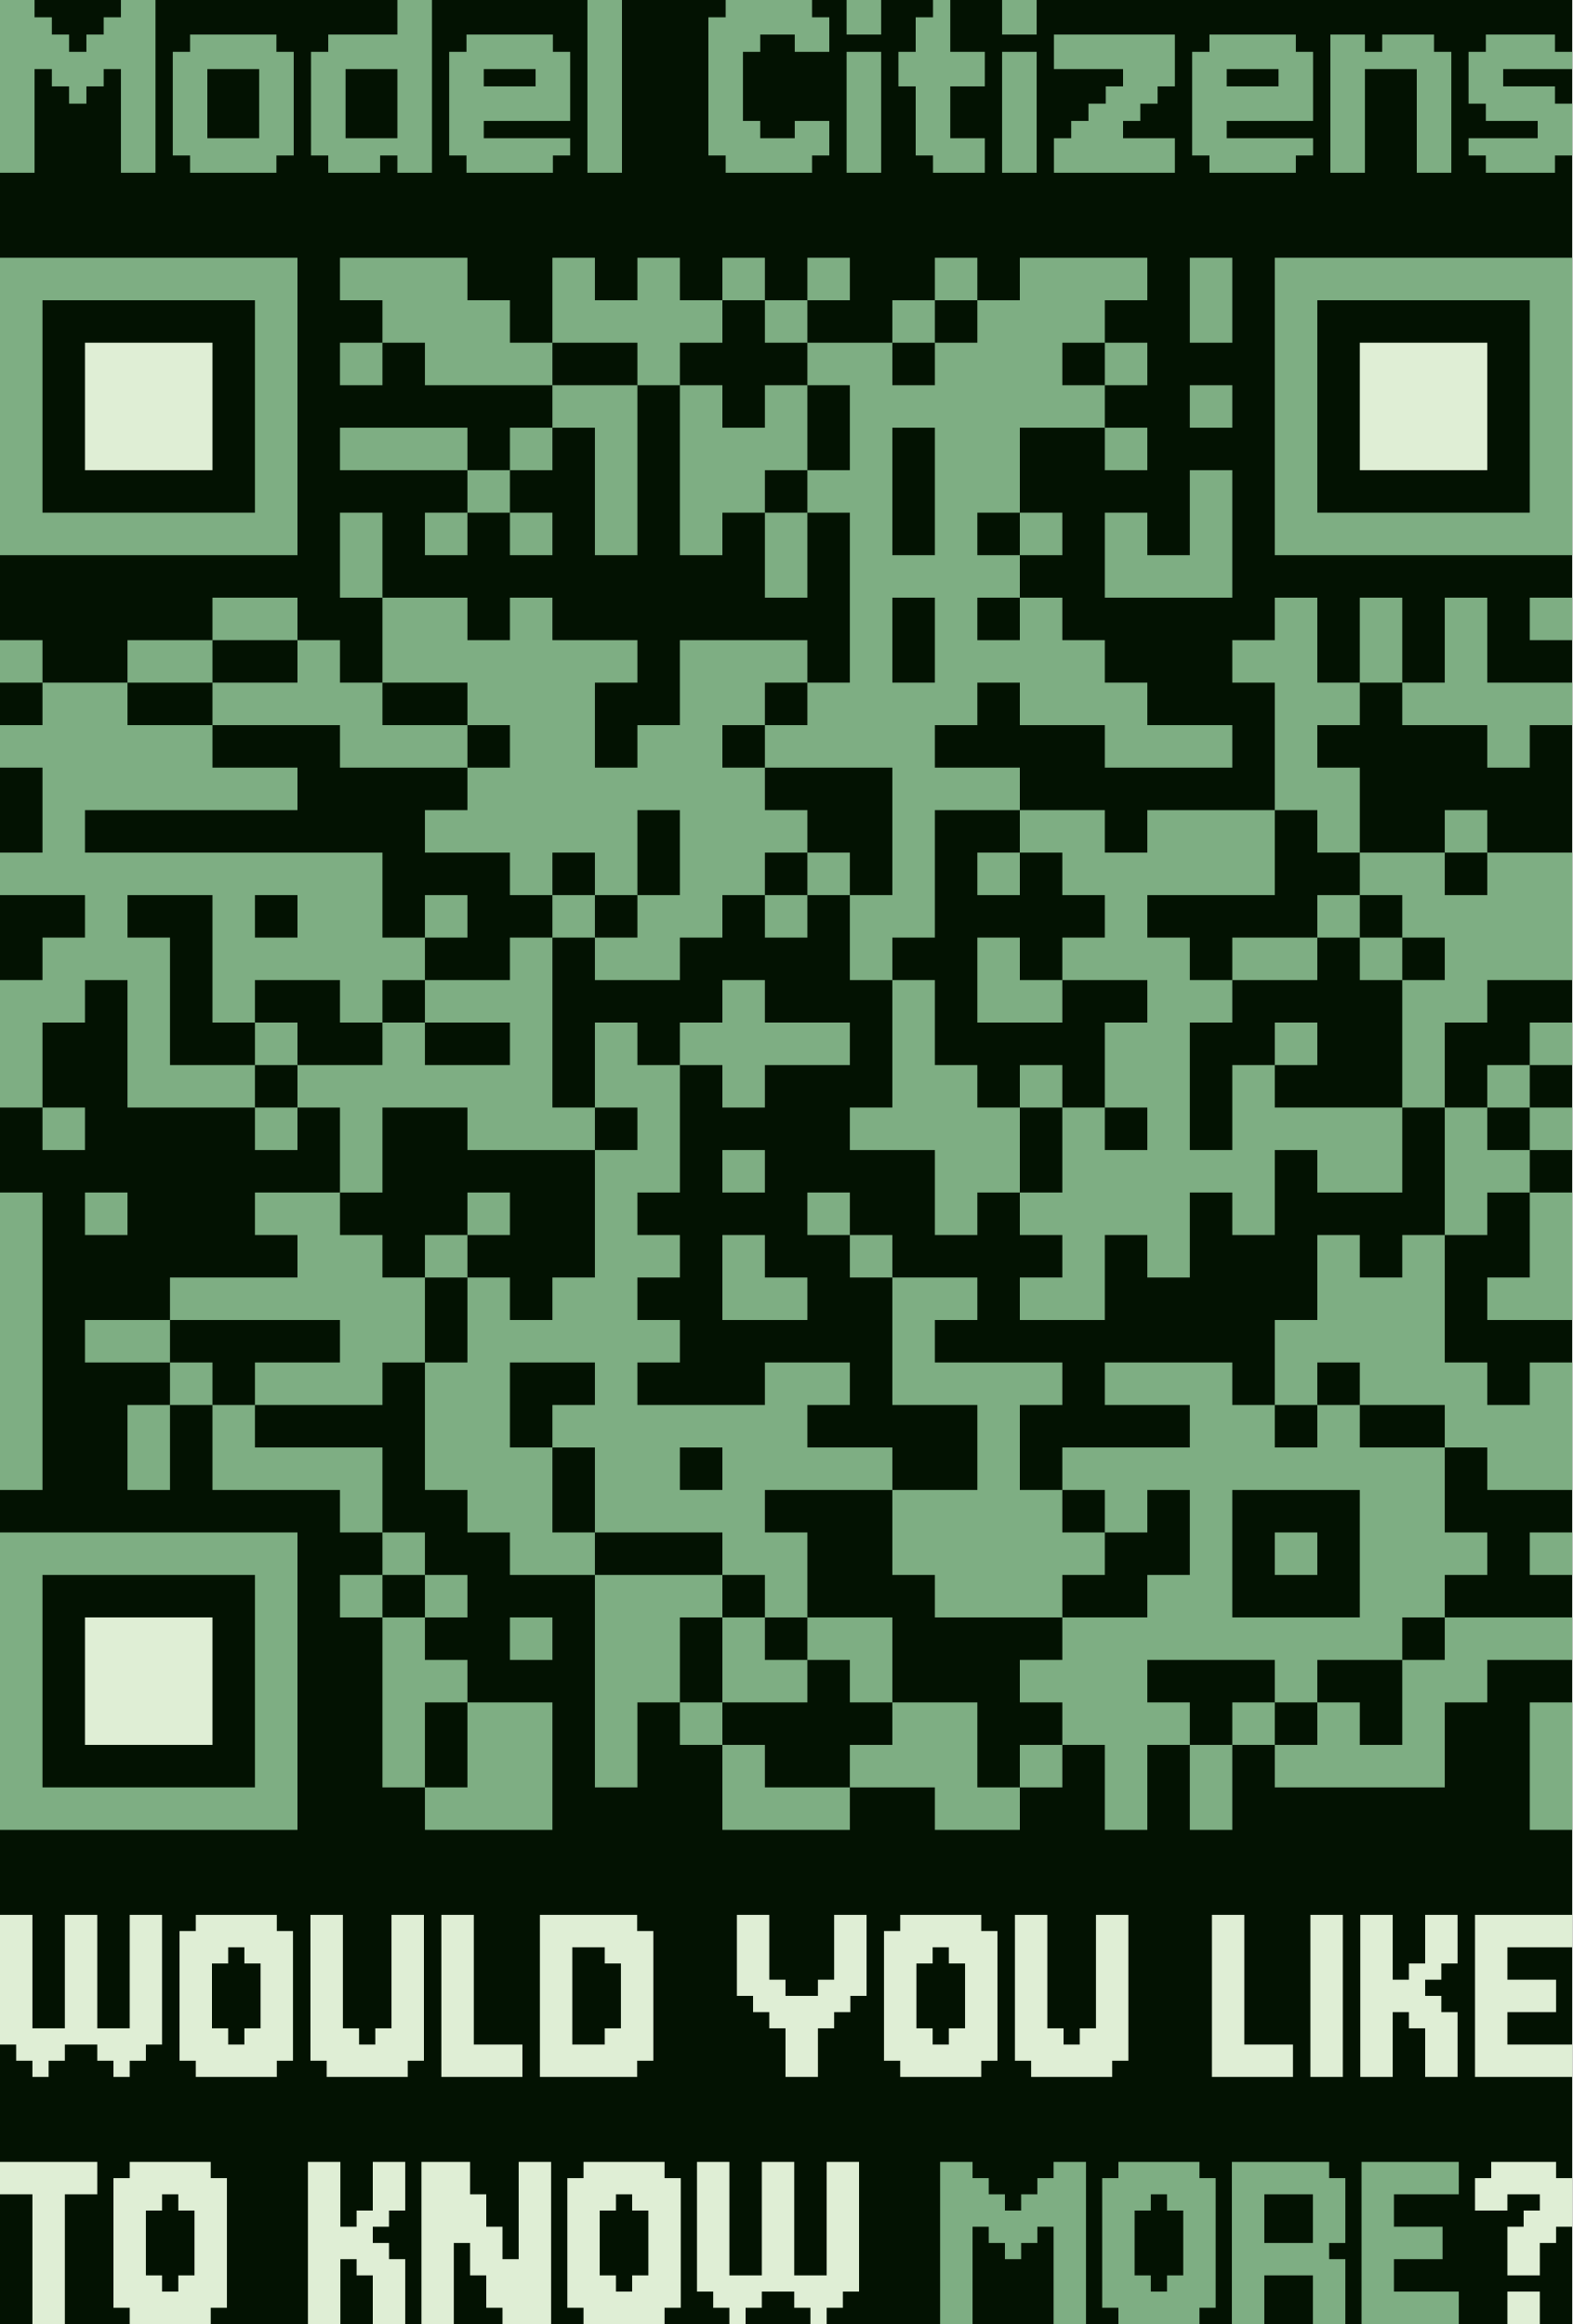
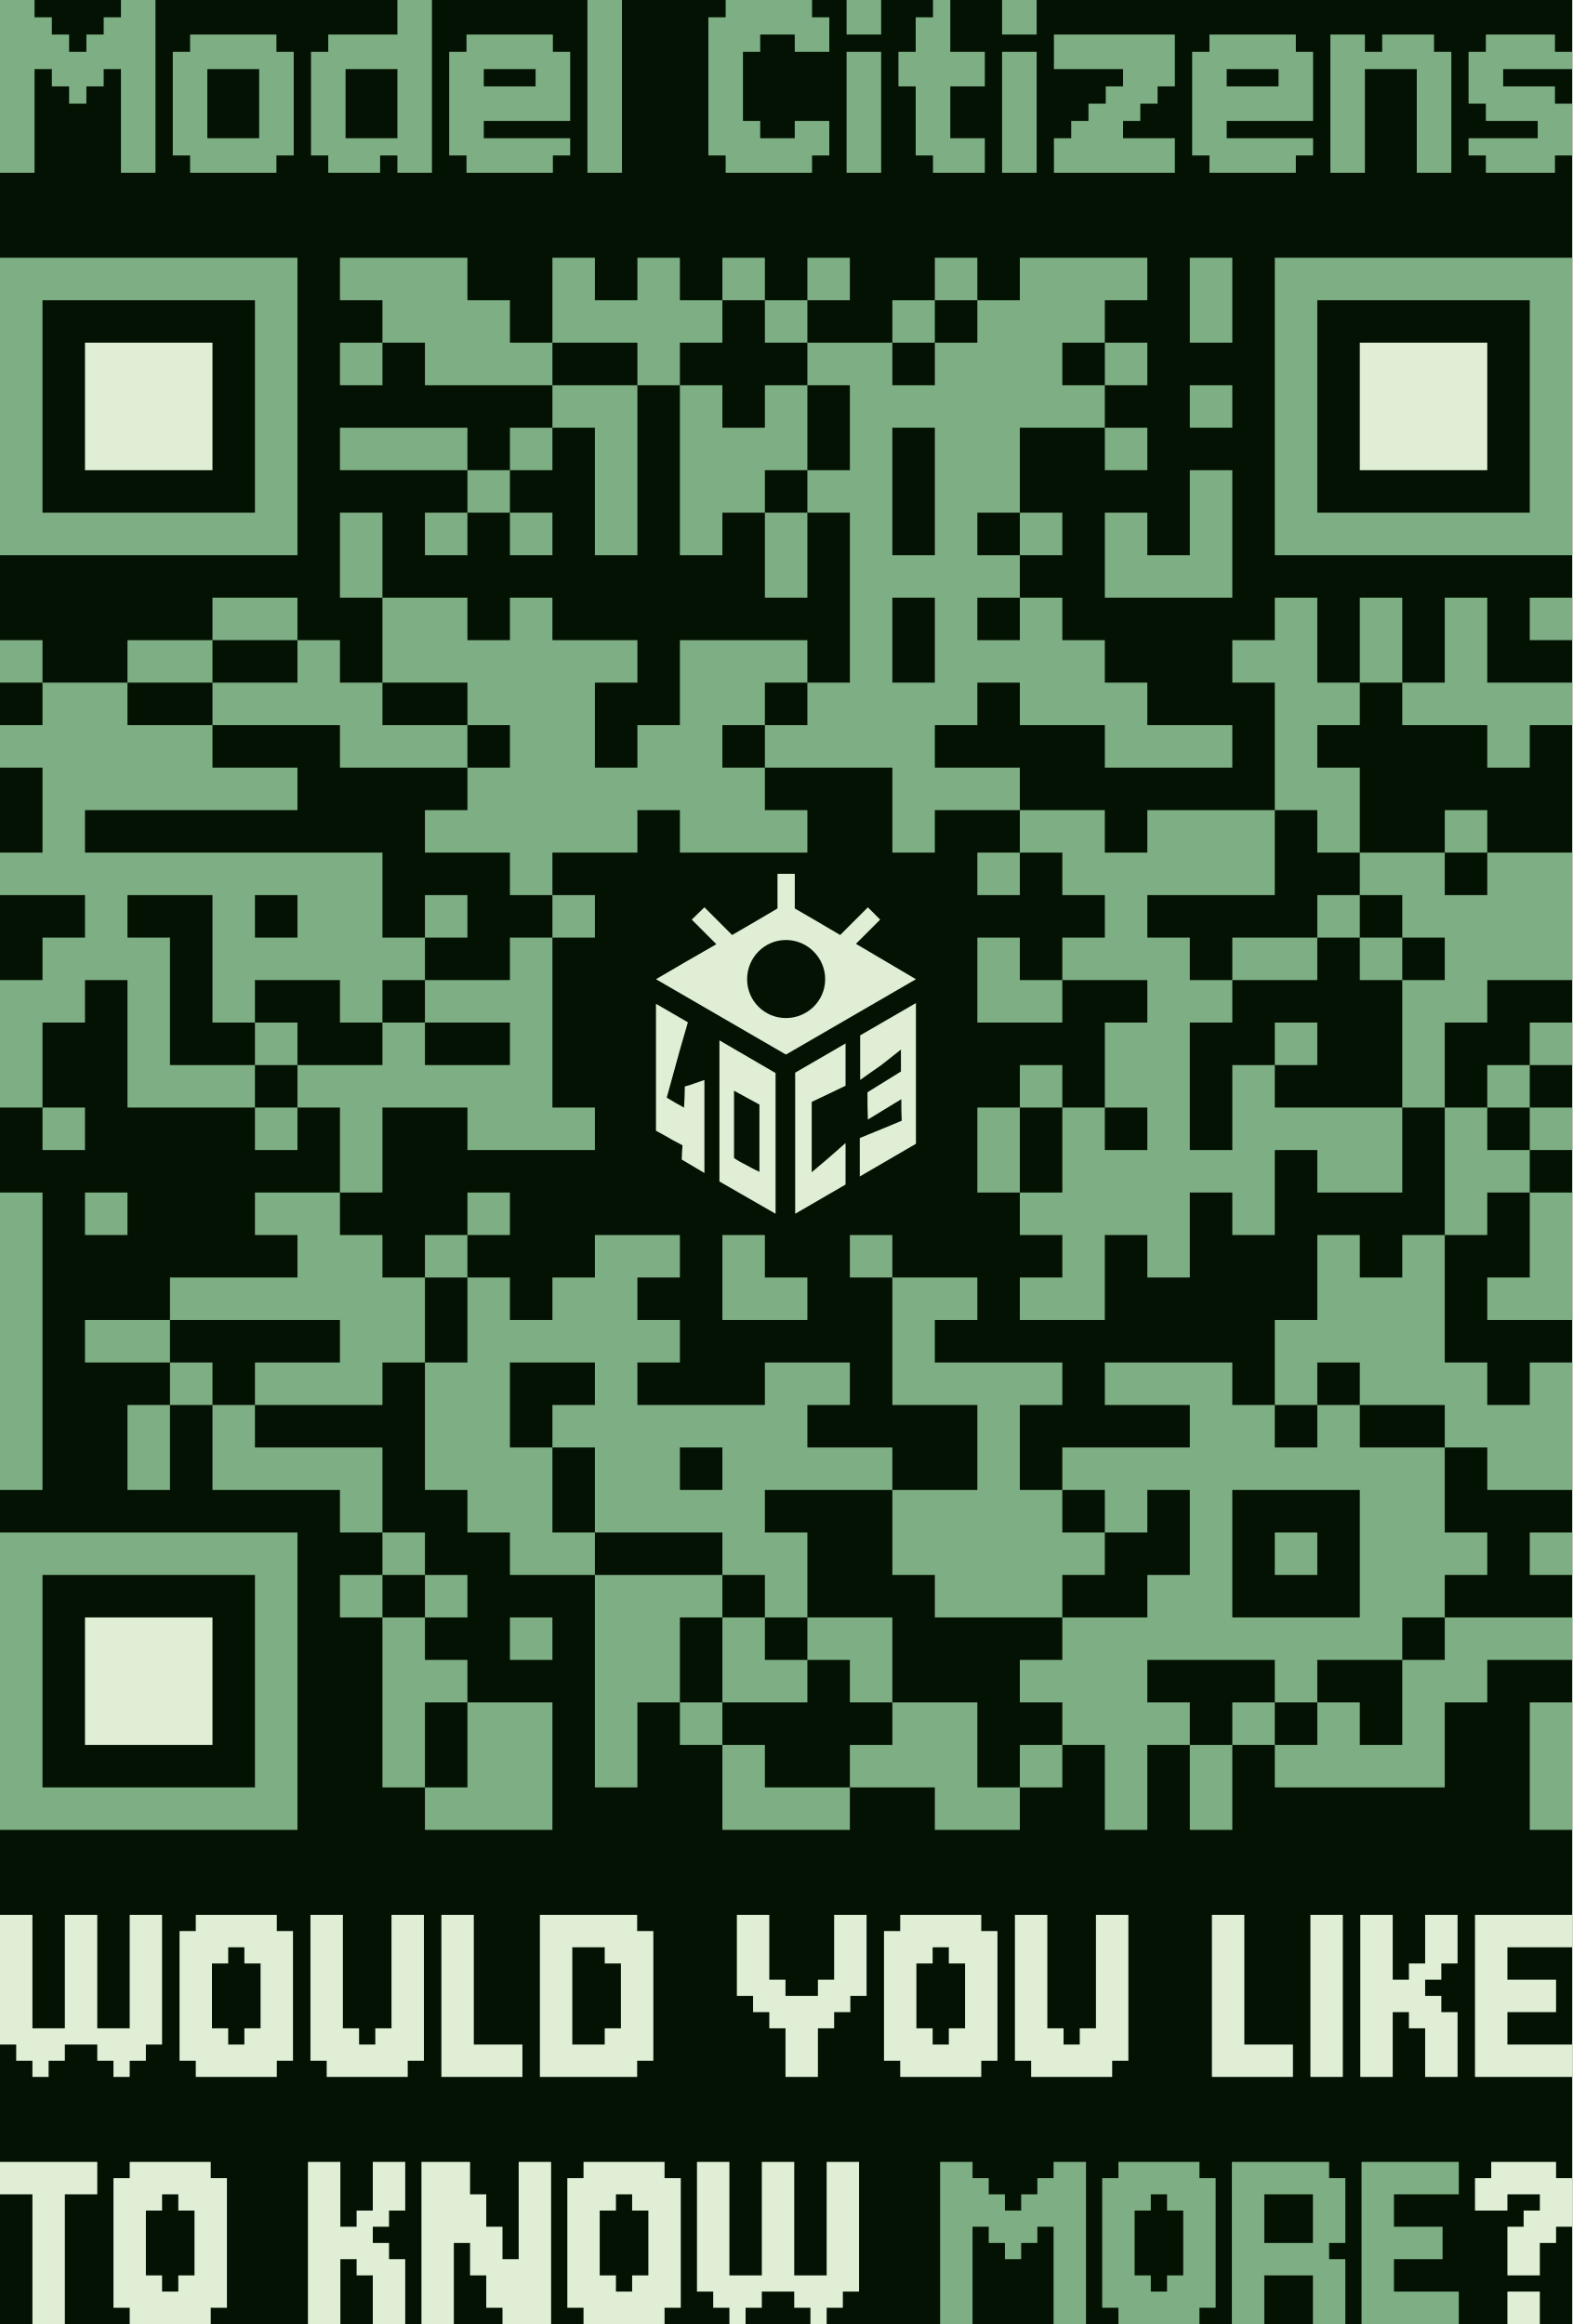
<svg xmlns="http://www.w3.org/2000/svg" width="250" height="369.559" viewBox="0 0 37 54.695">
  <path d="M0 0H37V54.695H0Z" fill="#031202" />
  <g transform="translate(0 0)">
    <path d="M 1.626 2.033 L 1.626 2.033 L 1.22 2.033 L 1.22 1.626 L 0.813 1.626 L 0.813 4.066 L 0 4.066 L 0 0 L 0.813 0 L 0.813 0.407 L 1.22 0.407 L 1.22 0.813 L 1.626 0.813 L 1.626 1.22 L 2.033 1.22 L 2.033 0.813 L 2.44 0.813 L 2.44 0.407 L 2.846 0.407 L 2.846 0 L 3.659 0 L 3.659 4.066 L 2.846 4.066 L 2.846 1.626 L 2.44 1.626 L 2.44 2.033 L 2.033 2.033 L 2.033 2.44 L 1.626 2.44 Z M 4.066 1.22 L 4.066 1.22 L 4.473 1.22 L 4.473 0.813 L 6.505 0.813 L 6.505 1.22 L 6.912 1.22 L 6.912 3.659 L 6.505 3.659 L 6.505 4.066 L 4.473 4.066 L 4.473 3.659 L 4.066 3.659 Z M 6.099 1.626 L 6.099 1.626 L 4.879 1.626 L 4.879 3.253 L 6.099 3.253 Z M 9.352 0.813 L 9.352 0.813 L 9.352 0 L 10.165 0 L 10.165 4.066 L 9.352 4.066 L 9.352 3.659 L 8.945 3.659 L 8.945 4.066 L 7.725 4.066 L 7.725 3.659 L 7.319 3.659 L 7.319 1.22 L 7.725 1.22 L 7.725 0.813 Z M 9.352 3.253 L 9.352 3.253 L 9.352 1.626 L 8.132 1.626 L 8.132 3.253 Z M 10.571 1.22 L 10.571 1.22 L 10.978 1.22 L 10.978 0.813 L 13.011 0.813 L 13.011 1.22 L 13.418 1.22 L 13.418 2.846 L 11.385 2.846 L 11.385 3.253 L 13.418 3.253 L 13.418 3.659 L 13.011 3.659 L 13.011 4.066 L 10.978 4.066 L 10.978 3.659 L 10.571 3.659 Z M 11.385 2.033 L 11.385 2.033 L 12.604 2.033 L 12.604 1.626 L 11.385 1.626 Z M 13.824 0 L 13.824 0 L 14.637 0 L 14.637 4.066 L 13.824 4.066 Z M 18.703 2.846 L 18.703 2.846 L 19.516 2.846 L 19.516 3.659 L 19.11 3.659 L 19.11 4.066 L 17.077 4.066 L 17.077 3.659 L 16.67 3.659 L 16.67 0.407 L 17.077 0.407 L 17.077 0 L 19.11 0 L 19.11 0.407 L 19.516 0.407 L 19.516 1.22 L 18.703 1.22 L 18.703 0.813 L 17.89 0.813 L 17.89 1.22 L 17.484 1.22 L 17.484 2.846 L 17.89 2.846 L 17.89 3.253 L 18.703 3.253 Z M 19.923 0 L 19.923 0 L 20.736 0 L 20.736 0.813 L 19.923 0.813 Z M 19.923 1.22 L 19.923 1.22 L 20.736 1.22 L 20.736 4.066 L 19.923 4.066 Z M 21.143 1.22 L 21.143 1.22 L 21.549 1.22 L 21.549 0.407 L 21.956 0.407 L 21.956 0 L 22.363 0 L 22.363 1.22 L 23.176 1.22 L 23.176 2.033 L 22.363 2.033 L 22.363 3.253 L 23.176 3.253 L 23.176 4.066 L 21.956 4.066 L 21.956 3.659 L 21.549 3.659 L 21.549 2.033 L 21.143 2.033 Z M 23.582 0 L 23.582 0 L 24.396 0 L 24.396 0.813 L 23.582 0.813 Z M 23.582 1.22 L 23.582 1.22 L 24.396 1.22 L 24.396 4.066 L 23.582 4.066 Z M 24.802 3.253 L 24.802 3.253 L 25.209 3.253 L 25.209 2.846 L 25.615 2.846 L 25.615 2.44 L 26.022 2.44 L 26.022 2.033 L 26.429 2.033 L 26.429 1.626 L 24.802 1.626 L 24.802 0.813 L 27.648 0.813 L 27.648 2.033 L 27.242 2.033 L 27.242 2.44 L 26.835 2.44 L 26.835 2.846 L 26.429 2.846 L 26.429 3.253 L 27.648 3.253 L 27.648 4.066 L 24.802 4.066 Z M 28.055 1.22 L 28.055 1.22 L 28.462 1.22 L 28.462 0.813 L 30.495 0.813 L 30.495 1.22 L 30.901 1.22 L 30.901 2.846 L 28.868 2.846 L 28.868 3.253 L 30.901 3.253 L 30.901 3.659 L 30.495 3.659 L 30.495 4.066 L 28.462 4.066 L 28.462 3.659 L 28.055 3.659 Z M 28.868 2.033 L 28.868 2.033 L 30.088 2.033 L 30.088 1.626 L 28.868 1.626 Z M 32.121 1.22 L 32.121 1.22 L 32.527 1.22 L 32.527 0.813 L 33.747 0.813 L 33.747 1.22 L 34.154 1.22 L 34.154 4.066 L 33.341 4.066 L 33.341 1.626 L 32.121 1.626 L 32.121 4.066 L 31.308 4.066 L 31.308 0.813 L 32.121 0.813 Z M 34.967 3.659 L 34.967 3.659 L 34.56 3.659 L 34.56 3.253 L 36.187 3.253 L 36.187 2.846 L 34.967 2.846 L 34.967 2.44 L 34.56 2.44 L 34.56 1.22 L 34.967 1.22 L 34.967 0.813 L 36.593 0.813 L 36.593 1.22 L 37 1.22 L 37 1.626 L 35.374 1.626 L 35.374 2.033 L 36.593 2.033 L 36.593 2.44 L 37 2.44 L 37 3.659 L 36.593 3.659 L 36.593 4.066 L 34.967 4.066 Z " fill="#7eae83" />
  </g>
  <g transform="translate(0 6.066)">
-     <path d="M8 0H9V1H8ZM9 0H10V1H9ZM10 0H11V1H10ZM13 0H14V1H13ZM15 0H16V1H15ZM17 0H18V1H17ZM19 0H20V1H19ZM22 0H23V1H22ZM24 0H25V1H24ZM25 0H26V1H25ZM26 0H27V1H26ZM28 0H29V1H28ZM9 1H10V2H9ZM10 1H11V2H10ZM11 1H12V2H11ZM13 1H14V2H13ZM14 1H15V2H14ZM15 1H16V2H15ZM16 1H17V2H16ZM18 1H19V2H18ZM21 1H22V2H21ZM23 1H24V2H23ZM24 1H25V2H24ZM25 1H26V2H25ZM28 1H29V2H28ZM8 2H9V3H8ZM10 2H11V3H10ZM11 2H12V3H11ZM12 2H13V3H12ZM15 2H16V3H15ZM19 2H20V3H19ZM20 2H21V3H20ZM22 2H23V3H22ZM23 2H24V3H23ZM24 2H25V3H24ZM26 2H27V3H26ZM13 3H14V4H13ZM14 3H15V4H14ZM16 3H17V4H16ZM18 3H19V4H18ZM20 3H21V4H20ZM21 3H22V4H21ZM22 3H23V4H22ZM23 3H24V4H23ZM24 3H25V4H24ZM25 3H26V4H25ZM28 3H29V4H28ZM8 4H9V5H8ZM9 4H10V5H9ZM10 4H11V5H10ZM12 4H13V5H12ZM14 4H15V5H14ZM16 4H17V5H16ZM17 4H18V5H17ZM18 4H19V5H18ZM20 4H21V5H20ZM22 4H23V5H22ZM23 4H24V5H23ZM26 4H27V5H26ZM11 5H12V6H11ZM14 5H15V6H14ZM16 5H17V6H16ZM17 5H18V6H17ZM19 5H20V6H19ZM20 5H21V6H20ZM22 5H23V6H22ZM23 5H24V6H23ZM28 5H29V6H28ZM8 6H9V7H8ZM10 6H11V7H10ZM12 6H13V7H12ZM14 6H15V7H14ZM16 6H17V7H16ZM18 6H19V7H18ZM20 6H21V7H20ZM22 6H23V7H22ZM24 6H25V7H24ZM26 6H27V7H26ZM28 6H29V7H28ZM8 7H9V8H8ZM18 7H19V8H18ZM20 7H21V8H20ZM21 7H22V8H21ZM22 7H23V8H22ZM23 7H24V8H23ZM26 7H27V8H26ZM27 7H28V8H27ZM28 7H29V8H28ZM5 8H6V9H5ZM6 8H7V9H6ZM9 8H10V9H9ZM10 8H11V9H10ZM12 8H13V9H12ZM20 8H21V9H20ZM22 8H23V9H22ZM24 8H25V9H24ZM30 8H31V9H30ZM32 8H33V9H32ZM34 8H35V9H34ZM36 8H37V9H36ZM0 9H1V10H0ZM3 9H4V10H3ZM4 9H5V10H4ZM7 9H8V10H7ZM9 9H10V10H9ZM10 9H11V10H10ZM11 9H12V10H11ZM12 9H13V10H12ZM13 9H14V10H13ZM14 9H15V10H14ZM16 9H17V10H16ZM17 9H18V10H17ZM18 9H19V10H18ZM20 9H21V10H20ZM22 9H23V10H22ZM23 9H24V10H23ZM24 9H25V10H24ZM25 9H26V10H25ZM29 9H30V10H29ZM30 9H31V10H30ZM32 9H33V10H32ZM34 9H35V10H34ZM1 10H2V11H1ZM2 10H3V11H2ZM5 10H6V11H5ZM6 10H7V11H6ZM7 10H8V11H7ZM8 10H9V11H8ZM11 10H12V11H11ZM12 10H13V11H12ZM13 10H14V11H13ZM16 10H17V11H16ZM17 10H18V11H17ZM19 10H20V11H19ZM20 10H21V11H20ZM21 10H22V11H21ZM22 10H23V11H22ZM24 10H25V11H24ZM25 10H26V11H25ZM26 10H27V11H26ZM30 10H31V11H30ZM31 10H32V11H31ZM33 10H34V11H33ZM34 10H35V11H34ZM35 10H36V11H35ZM36 10H37V11H36ZM0 11H1V12H0ZM1 11H2V12H1ZM2 11H3V12H2ZM3 11H4V12H3ZM4 11H5V12H4ZM8 11H9V12H8ZM9 11H10V12H9ZM10 11H11V12H10ZM12 11H13V12H12ZM13 11H14V12H13ZM15 11H16V12H15ZM16 11H17V12H16ZM18 11H19V12H18ZM19 11H20V12H19ZM20 11H21V12H20ZM21 11H22V12H21ZM26 11H27V12H26ZM27 11H28V12H27ZM28 11H29V12H28ZM30 11H31V12H30ZM35 11H36V12H35ZM1 12H2V13H1ZM2 12H3V13H2ZM3 12H4V13H3ZM4 12H5V13H4ZM5 12H6V13H5ZM6 12H7V13H6ZM11 12H12V13H11ZM12 12H13V13H12ZM13 12H14V13H13ZM14 12H15V13H14ZM15 12H16V13H15ZM16 12H17V13H16ZM17 12H18V13H17ZM21 12H22V13H21ZM22 12H23V13H22ZM23 12H24V13H23ZM30 12H31V13H30ZM31 12H32V13H31ZM1 13H2V14H1ZM10 13H11V14H10ZM11 13H12V14H11ZM12 13H13V14H12ZM13 13H14V14H13ZM14 13H15V14H14ZM16 13H17V14H16ZM17 13H18V14H17ZM18 13H19V14H18ZM21 13H22V14H21ZM24 13H25V14H24ZM25 13H26V14H25ZM27 13H28V14H27ZM28 13H29V14H28ZM29 13H30V14H29ZM31 13H32V14H31ZM34 13H35V14H34ZM0 14H1V15H0ZM1 14H2V15H1ZM2 14H3V15H2ZM3 14H4V15H3ZM4 14H5V15H4ZM5 14H6V15H5ZM6 14H7V15H6ZM7 14H8V15H7ZM8 14H9V15H8ZM12 14H13V15H12ZM14 14H15V15H14ZM16 14H17V15H16ZM17 14H18V15H17ZM19 14H20V15H19ZM21 14H22V15H21ZM23 14H24V15H23ZM25 14H26V15H25ZM26 14H27V15H26ZM27 14H28V15H27ZM28 14H29V15H28ZM29 14H30V15H29ZM32 14H33V15H32ZM33 14H34V15H33ZM35 14H36V15H35ZM36 14H37V15H36ZM2 15H3V16H2ZM5 15H6V16H5ZM7 15H8V16H7ZM8 15H9V16H8ZM10 15H11V16H10ZM13 15H14V16H13ZM15 15H16V16H15ZM16 15H17V16H16ZM18 15H19V16H18ZM20 15H21V16H20ZM21 15H22V16H21ZM26 15H27V16H26ZM31 15H32V16H31ZM33 15H34V16H33ZM34 15H35V16H34ZM35 15H36V16H35ZM36 15H37V16H36ZM1 16H2V17H1ZM2 16H3V17H2ZM3 16H4V17H3ZM5 16H6V17H5ZM6 16H7V17H6ZM7 16H8V17H7ZM8 16H9V17H8ZM9 16H10V17H9ZM12 16H13V17H12ZM14 16H15V17H14ZM15 16H16V17H15ZM20 16H21V17H20ZM23 16H24V17H23ZM25 16H26V17H25ZM26 16H27V17H26ZM27 16H28V17H27ZM29 16H30V17H29ZM30 16H31V17H30ZM32 16H33V17H32ZM34 16H35V17H34ZM35 16H36V17H35ZM36 16H37V17H36ZM0 17H1V18H0ZM1 17H2V18H1ZM3 17H4V18H3ZM5 17H6V18H5ZM8 17H9V18H8ZM10 17H11V18H10ZM11 17H12V18H11ZM12 17H13V18H12ZM17 17H18V18H17ZM21 17H22V18H21ZM23 17H24V18H23ZM24 17H25V18H24ZM27 17H28V18H27ZM28 17H29V18H28ZM33 17H34V18H33ZM34 17H35V18H34ZM0 18H1V19H0ZM3 18H4V19H3ZM6 18H7V19H6ZM9 18H10V19H9ZM12 18H13V19H12ZM14 18H15V19H14ZM16 18H17V19H16ZM17 18H18V19H17ZM18 18H19V19H18ZM19 18H20V19H19ZM21 18H22V19H21ZM26 18H27V19H26ZM27 18H28V19H27ZM30 18H31V19H30ZM33 18H34V19H33ZM36 18H37V19H36ZM0 19H1V20H0ZM3 19H4V20H3ZM4 19H5V20H4ZM5 19H6V20H5ZM7 19H8V20H7ZM8 19H9V20H8ZM9 19H10V20H9ZM10 19H11V20H10ZM11 19H12V20H11ZM12 19H13V20H12ZM14 19H15V20H14ZM15 19H16V20H15ZM17 19H18V20H17ZM21 19H22V20H21ZM22 19H23V20H22ZM24 19H25V20H24ZM26 19H27V20H26ZM27 19H28V20H27ZM29 19H30V20H29ZM33 19H34V20H33ZM35 19H36V20H35ZM1 20H2V21H1ZM6 20H7V21H6ZM8 20H9V21H8ZM11 20H12V21H11ZM12 20H13V21H12ZM13 20H14V21H13ZM15 20H16V21H15ZM20 20H21V21H20ZM21 20H22V21H21ZM22 20H23V21H22ZM23 20H24V21H23ZM25 20H26V21H25ZM27 20H28V21H27ZM29 20H30V21H29ZM30 20H31V21H30ZM31 20H32V21H31ZM32 20H33V21H32ZM34 20H35V21H34ZM36 20H37V21H36ZM8 21H9V22H8ZM14 21H15V22H14ZM15 21H16V22H15ZM17 21H18V22H17ZM22 21H23V22H22ZM23 21H24V22H23ZM25 21H26V22H25ZM26 21H27V22H26ZM27 21H28V22H27ZM28 21H29V22H28ZM29 21H30V22H29ZM31 21H32V22H31ZM32 21H33V22H32ZM34 21H35V22H34ZM35 21H36V22H35ZM0 22H1V23H0ZM2 22H3V23H2ZM6 22H7V23H6ZM7 22H8V23H7ZM11 22H12V23H11ZM14 22H15V23H14ZM19 22H20V23H19ZM22 22H23V23H22ZM24 22H25V23H24ZM25 22H26V23H25ZM26 22H27V23H26ZM27 22H28V23H27ZM29 22H30V23H29ZM34 22H35V23H34ZM36 22H37V23H36ZM0 23H1V24H0ZM7 23H8V24H7ZM8 23H9V24H8ZM10 23H11V24H10ZM14 23H15V24H14ZM15 23H16V24H15ZM17 23H18V24H17ZM20 23H21V24H20ZM25 23H26V24H25ZM27 23H28V24H27ZM31 23H32V24H31ZM33 23H34V24H33ZM36 23H37V24H36ZM0 24H1V25H0ZM4 24H5V25H4ZM5 24H6V25H5ZM6 24H7V25H6ZM7 24H8V25H7ZM8 24H9V25H8ZM9 24H10V25H9ZM11 24H12V25H11ZM13 24H14V25H13ZM14 24H15V25H14ZM17 24H18V25H17ZM18 24H19V25H18ZM21 24H22V25H21ZM22 24H23V25H22ZM24 24H25V25H24ZM25 24H26V25H25ZM31 24H32V25H31ZM32 24H33V25H32ZM33 24H34V25H33ZM35 24H36V25H35ZM36 24H37V25H36ZM0 25H1V26H0ZM2 25H3V26H2ZM3 25H4V26H3ZM8 25H9V26H8ZM9 25H10V26H9ZM11 25H12V26H11ZM12 25H13V26H12ZM13 25H14V26H13ZM14 25H15V26H14ZM15 25H16V26H15ZM21 25H22V26H21ZM30 25H31V26H30ZM31 25H32V26H31ZM32 25H33V26H32ZM33 25H34V26H33ZM0 26H1V27H0ZM4 26H5V27H4ZM6 26H7V27H6ZM7 26H8V27H7ZM8 26H9V27H8ZM10 26H11V27H10ZM11 26H12V27H11ZM14 26H15V27H14ZM18 26H19V27H18ZM19 26H20V27H19ZM21 26H22V27H21ZM22 26H23V27H22ZM23 26H24V27H23ZM24 26H25V27H24ZM26 26H27V27H26ZM27 26H28V27H27ZM28 26H29V27H28ZM30 26H31V27H30ZM32 26H33V27H32ZM33 26H34V27H33ZM34 26H35V27H34ZM36 26H37V27H36ZM0 27H1V28H0ZM3 27H4V28H3ZM5 27H6V28H5ZM10 27H11V28H10ZM11 27H12V28H11ZM13 27H14V28H13ZM14 27H15V28H14ZM15 27H16V28H15ZM16 27H17V28H16ZM17 27H18V28H17ZM18 27H19V28H18ZM23 27H24V28H23ZM28 27H29V28H28ZM29 27H30V28H29ZM31 27H32V28H31ZM34 27H35V28H34ZM35 27H36V28H35ZM36 27H37V28H36ZM0 28H1V29H0ZM3 28H4V29H3ZM5 28H6V29H5ZM6 28H7V29H6ZM7 28H8V29H7ZM8 28H9V29H8ZM10 28H11V29H10ZM11 28H12V29H11ZM12 28H13V29H12ZM14 28H15V29H14ZM15 28H16V29H15ZM17 28H18V29H17ZM18 28H19V29H18ZM19 28H20V29H19ZM20 28H21V29H20ZM23 28H24V29H23ZM25 28H26V29H25ZM26 28H27V29H26ZM27 28H28V29H27ZM28 28H29V29H28ZM29 28H30V29H29ZM30 28H31V29H30ZM31 28H32V29H31ZM32 28H33V29H32ZM33 28H34V29H33ZM35 28H36V29H35ZM36 28H37V29H36ZM8 29H9V30H8ZM11 29H12V30H11ZM12 29H13V30H12ZM14 29H15V30H14ZM15 29H16V30H15ZM16 29H17V30H16ZM17 29H18V30H17ZM21 29H22V30H21ZM22 29H23V30H22ZM23 29H24V30H23ZM24 29H25V30H24ZM26 29H27V30H26ZM28 29H29V30H28ZM32 29H33V30H32ZM33 29H34V30H33ZM9 30H10V31H9ZM12 30H13V31H12ZM13 30H14V31H13ZM17 30H18V31H17ZM18 30H19V31H18ZM21 30H22V31H21ZM22 30H23V31H22ZM23 30H24V31H23ZM24 30H25V31H24ZM25 30H26V31H25ZM28 30H29V31H28ZM30 30H31V31H30ZM32 30H33V31H32ZM33 30H34V31H33ZM34 30H35V31H34ZM36 30H37V31H36ZM8 31H9V32H8ZM10 31H11V32H10ZM14 31H15V32H14ZM15 31H16V32H15ZM16 31H17V32H16ZM18 31H19V32H18ZM22 31H23V32H22ZM23 31H24V32H23ZM24 31H25V32H24ZM27 31H28V32H27ZM28 31H29V32H28ZM32 31H33V32H32ZM33 31H34V32H33ZM9 32H10V33H9ZM12 32H13V33H12ZM14 32H15V33H14ZM15 32H16V33H15ZM17 32H18V33H17ZM19 32H20V33H19ZM20 32H21V33H20ZM25 32H26V33H25ZM26 32H27V33H26ZM27 32H28V33H27ZM28 32H29V33H28ZM29 32H30V33H29ZM30 32H31V33H30ZM31 32H32V33H31ZM32 32H33V33H32ZM34 32H35V33H34ZM35 32H36V33H35ZM36 32H37V33H36ZM9 33H10V34H9ZM10 33H11V34H10ZM14 33H15V34H14ZM15 33H16V34H15ZM17 33H18V34H17ZM18 33H19V34H18ZM20 33H21V34H20ZM24 33H25V34H24ZM25 33H26V34H25ZM26 33H27V34H26ZM30 33H31V34H30ZM33 33H34V34H33ZM34 33H35V34H34ZM9 34H10V35H9ZM11 34H12V35H11ZM12 34H13V35H12ZM14 34H15V35H14ZM16 34H17V35H16ZM21 34H22V35H21ZM22 34H23V35H22ZM25 34H26V35H25ZM26 34H27V35H26ZM27 34H28V35H27ZM29 34H30V35H29ZM31 34H32V35H31ZM33 34H34V35H33ZM36 34H37V35H36ZM9 35H10V36H9ZM11 35H12V36H11ZM12 35H13V36H12ZM14 35H15V36H14ZM17 35H18V36H17ZM20 35H21V36H20ZM21 35H22V36H21ZM22 35H23V36H22ZM24 35H25V36H24ZM26 35H27V36H26ZM28 35H29V36H28ZM30 35H31V36H30ZM31 35H32V36H31ZM32 35H33V36H32ZM33 35H34V36H33ZM36 35H37V36H36ZM10 36H11V37H10ZM11 36H12V37H11ZM12 36H13V37H12ZM17 36H18V37H17ZM18 36H19V37H18ZM19 36H20V37H19ZM22 36H23V37H22ZM23 36H24V37H23ZM26 36H27V37H26ZM28 36H29V37H28ZM36 36H37V37H36Z" fill="#7eae83" />
+     <path d="M8 0H9V1H8ZM9 0H10V1H9ZM10 0H11V1H10ZM13 0H14V1H13ZM15 0H16V1H15ZM17 0H18V1H17ZM19 0H20V1H19ZM22 0H23V1H22ZM24 0H25V1H24ZM25 0H26V1H25ZM26 0H27V1H26ZM28 0H29V1H28ZM9 1H10V2H9ZM10 1H11V2H10ZM11 1H12V2H11ZM13 1H14V2H13ZM14 1H15V2H14ZM15 1H16V2H15ZM16 1H17V2H16ZM18 1H19V2H18ZM21 1H22V2H21ZM23 1H24V2H23ZM24 1H25V2H24ZM25 1H26V2H25ZM28 1H29V2H28ZM8 2H9V3H8ZM10 2H11V3H10ZM11 2H12V3H11ZM12 2H13V3H12ZM15 2H16V3H15ZM19 2H20V3H19ZM20 2H21V3H20ZM22 2H23V3H22ZM23 2H24V3H23ZM24 2H25V3H24ZM26 2H27V3H26ZM13 3H14V4H13ZM14 3H15V4H14ZM16 3H17V4H16ZM18 3H19V4H18ZM20 3H21V4H20ZM21 3H22V4H21ZM22 3H23V4H22ZM23 3H24V4H23ZM24 3H25V4H24ZM25 3H26V4H25ZM28 3H29V4H28ZM8 4H9V5H8ZM9 4H10V5H9ZM10 4H11V5H10ZM12 4H13V5H12ZM14 4H15V5H14ZM16 4H17V5H16ZM17 4H18V5H17ZM18 4H19V5H18ZM20 4H21V5H20ZM22 4H23V5H22ZM23 4H24V5H23ZM26 4H27V5H26ZM11 5H12V6H11ZM14 5H15V6H14ZM16 5H17V6H16ZM17 5H18V6H17ZM19 5H20V6H19ZM20 5H21V6H20ZM22 5H23V6H22ZM23 5H24V6H23ZM28 5H29V6H28ZM8 6H9V7H8ZM10 6H11V7H10ZM12 6H13V7H12ZM14 6H15V7H14ZM16 6H17V7H16ZM18 6H19V7H18ZM20 6H21V7H20ZM22 6H23V7H22ZM24 6H25V7H24ZM26 6H27V7H26ZM28 6H29V7H28ZM8 7H9V8H8ZM18 7H19V8H18ZM20 7H21V8H20ZM21 7H22V8H21ZM22 7H23V8H22ZM23 7H24V8H23ZM26 7H27V8H26ZM27 7H28V8H27ZM28 7H29V8H28ZM5 8H6V9H5ZM6 8H7V9H6ZM9 8H10V9H9ZM10 8H11V9H10ZM12 8H13V9H12ZM20 8H21V9H20ZM22 8H23V9H22ZM24 8H25V9H24ZM30 8H31V9H30ZM32 8H33V9H32ZM34 8H35V9H34ZM36 8H37V9H36ZM0 9H1V10H0ZM3 9H4V10H3ZM4 9H5V10H4ZM7 9H8V10H7ZM9 9H10V10H9ZM10 9H11V10H10ZM11 9H12V10H11ZM12 9H13V10H12ZM13 9H14V10H13ZM14 9H15V10H14ZM16 9H17V10H16ZM17 9H18V10H17ZM18 9H19V10H18ZM20 9H21V10H20ZM22 9H23V10H22ZM23 9H24V10H23ZM24 9H25V10H24ZM25 9H26V10H25ZM29 9H30V10H29ZM30 9H31V10H30ZM32 9H33V10H32ZM34 9H35V10H34ZM1 10H2V11H1ZM2 10H3V11H2ZM5 10H6V11H5ZM6 10H7V11H6ZM7 10H8V11H7ZM8 10H9V11H8ZM11 10H12V11H11ZM12 10H13V11H12ZM13 10H14V11H13ZM16 10H17V11H16ZM17 10H18V11H17ZM19 10H20V11H19ZM20 10H21V11H20ZM21 10H22V11H21ZM22 10H23V11H22ZM24 10H25V11H24ZM25 10H26V11H25ZM26 10H27V11H26ZM30 10H31V11H30ZM31 10H32V11H31ZM33 10H34V11H33ZM34 10H35V11H34ZM35 10H36V11H35ZM36 10H37V11H36ZM0 11H1V12H0ZM1 11H2V12H1ZM2 11H3V12H2ZM3 11H4V12H3ZM4 11H5V12H4ZM8 11H9V12H8ZM9 11H10V12H9ZM10 11H11V12H10ZM12 11H13V12H12ZM13 11H14V12H13ZM15 11H16V12H15ZM16 11H17V12H16ZM18 11H19V12H18ZM19 11H20V12H19ZM20 11H21V12H20ZM21 11H22V12H21ZM26 11H27V12H26ZM27 11H28V12H27ZM28 11H29V12H28ZM30 11H31V12H30ZM35 11H36V12H35ZM1 12H2V13H1ZM2 12H3V13H2ZM3 12H4V13H3ZM4 12H5V13H4ZM5 12H6V13H5ZM6 12H7V13H6ZM11 12H12V13H11ZM12 12H13V13H12ZM13 12H14V13H13ZM14 12H15V13H14ZM15 12H16V13H15ZM16 12H17V13H16ZM17 12H18V13H17ZM21 12H22V13H21ZM22 12H23V13H22ZM23 12H24V13H23ZM30 12H31V13H30ZM31 12H32V13H31ZM1 13H2V14H1ZM10 13H11V14H10ZM11 13H12V14H11ZM12 13H13V14H12ZM13 13H14V14H13ZM14 13H15V14H14ZM16 13H17V14H16ZM17 13H18V14H17ZM18 13H19V14H18ZM21 13H22V14H21ZM24 13H25V14H24ZM25 13H26V14H25ZM27 13H28V14H27ZM28 13H29V14H28ZM29 13H30V14H29ZM31 13H32V14H31ZM34 13H35V14H34ZM0 14H1V15H0ZM1 14H2V15H1ZM2 14H3V15H2ZM3 14H4V15H3ZM4 14H5V15H4ZM5 14H6V15H5ZM6 14H7V15H6ZM7 14H8V15H7ZM8 14H9V15H8ZM12 14H13V15H12ZM23 14H24V15H23ZM25 14H26V15H25ZM26 14H27V15H26ZM27 14H28V15H27ZM28 14H29V15H28ZM29 14H30V15H29ZM32 14H33V15H32ZM33 14H34V15H33ZM35 14H36V15H35ZM36 14H37V15H36ZM2 15H3V16H2ZM5 15H6V16H5ZM7 15H8V16H7ZM8 15H9V16H8ZM10 15H11V16H10ZM13 15H14V16H13ZM26 15H27V16H26ZM31 15H32V16H31ZM33 15H34V16H33ZM34 15H35V16H34ZM35 15H36V16H35ZM36 15H37V16H36ZM1 16H2V17H1ZM2 16H3V17H2ZM3 16H4V17H3ZM5 16H6V17H5ZM6 16H7V17H6ZM7 16H8V17H7ZM8 16H9V17H8ZM9 16H10V17H9ZM12 16H13V17H12ZM23 16H24V17H23ZM25 16H26V17H25ZM26 16H27V17H26ZM27 16H28V17H27ZM29 16H30V17H29ZM30 16H31V17H30ZM32 16H33V17H32ZM34 16H35V17H34ZM35 16H36V17H35ZM36 16H37V17H36ZM0 17H1V18H0ZM1 17H2V18H1ZM3 17H4V18H3ZM5 17H6V18H5ZM8 17H9V18H8ZM10 17H11V18H10ZM11 17H12V18H11ZM12 17H13V18H12ZM23 17H24V18H23ZM24 17H25V18H24ZM27 17H28V18H27ZM28 17H29V18H28ZM33 17H34V18H33ZM34 17H35V18H34ZM0 18H1V19H0ZM3 18H4V19H3ZM6 18H7V19H6ZM9 18H10V19H9ZM12 18H13V19H12ZM26 18H27V19H26ZM27 18H28V19H27ZM30 18H31V19H30ZM33 18H34V19H33ZM36 18H37V19H36ZM0 19H1V20H0ZM3 19H4V20H3ZM4 19H5V20H4ZM5 19H6V20H5ZM7 19H8V20H7ZM8 19H9V20H8ZM9 19H10V20H9ZM10 19H11V20H10ZM11 19H12V20H11ZM12 19H13V20H12ZM24 19H25V20H24ZM26 19H27V20H26ZM27 19H28V20H27ZM29 19H30V20H29ZM33 19H34V20H33ZM35 19H36V20H35ZM1 20H2V21H1ZM6 20H7V21H6ZM8 20H9V21H8ZM11 20H12V21H11ZM12 20H13V21H12ZM13 20H14V21H13ZM23 20H24V21H23ZM25 20H26V21H25ZM27 20H28V21H27ZM29 20H30V21H29ZM30 20H31V21H30ZM31 20H32V21H31ZM32 20H33V21H32ZM34 20H35V21H34ZM36 20H37V21H36ZM8 21H9V22H8ZM23 21H24V22H23ZM25 21H26V22H25ZM26 21H27V22H26ZM27 21H28V22H27ZM28 21H29V22H28ZM29 21H30V22H29ZM31 21H32V22H31ZM32 21H33V22H32ZM34 21H35V22H34ZM35 21H36V22H35ZM0 22H1V23H0ZM2 22H3V23H2ZM6 22H7V23H6ZM7 22H8V23H7ZM11 22H12V23H11ZM24 22H25V23H24ZM25 22H26V23H25ZM26 22H27V23H26ZM27 22H28V23H27ZM29 22H30V23H29ZM34 22H35V23H34ZM36 22H37V23H36ZM0 23H1V24H0ZM7 23H8V24H7ZM8 23H9V24H8ZM10 23H11V24H10ZM14 23H15V24H14ZM15 23H16V24H15ZM17 23H18V24H17ZM20 23H21V24H20ZM25 23H26V24H25ZM27 23H28V24H27ZM31 23H32V24H31ZM33 23H34V24H33ZM36 23H37V24H36ZM0 24H1V25H0ZM4 24H5V25H4ZM5 24H6V25H5ZM6 24H7V25H6ZM7 24H8V25H7ZM8 24H9V25H8ZM9 24H10V25H9ZM11 24H12V25H11ZM13 24H14V25H13ZM14 24H15V25H14ZM17 24H18V25H17ZM18 24H19V25H18ZM21 24H22V25H21ZM22 24H23V25H22ZM24 24H25V25H24ZM25 24H26V25H25ZM31 24H32V25H31ZM32 24H33V25H32ZM33 24H34V25H33ZM35 24H36V25H35ZM36 24H37V25H36ZM0 25H1V26H0ZM2 25H3V26H2ZM3 25H4V26H3ZM8 25H9V26H8ZM9 25H10V26H9ZM11 25H12V26H11ZM12 25H13V26H12ZM13 25H14V26H13ZM14 25H15V26H14ZM15 25H16V26H15ZM21 25H22V26H21ZM30 25H31V26H30ZM31 25H32V26H31ZM32 25H33V26H32ZM33 25H34V26H33ZM0 26H1V27H0ZM4 26H5V27H4ZM6 26H7V27H6ZM7 26H8V27H7ZM8 26H9V27H8ZM10 26H11V27H10ZM11 26H12V27H11ZM14 26H15V27H14ZM18 26H19V27H18ZM19 26H20V27H19ZM21 26H22V27H21ZM22 26H23V27H22ZM23 26H24V27H23ZM24 26H25V27H24ZM26 26H27V27H26ZM27 26H28V27H27ZM28 26H29V27H28ZM30 26H31V27H30ZM32 26H33V27H32ZM33 26H34V27H33ZM34 26H35V27H34ZM36 26H37V27H36ZM0 27H1V28H0ZM3 27H4V28H3ZM5 27H6V28H5ZM10 27H11V28H10ZM11 27H12V28H11ZM13 27H14V28H13ZM14 27H15V28H14ZM15 27H16V28H15ZM16 27H17V28H16ZM17 27H18V28H17ZM18 27H19V28H18ZM23 27H24V28H23ZM28 27H29V28H28ZM29 27H30V28H29ZM31 27H32V28H31ZM34 27H35V28H34ZM35 27H36V28H35ZM36 27H37V28H36ZM0 28H1V29H0ZM3 28H4V29H3ZM5 28H6V29H5ZM6 28H7V29H6ZM7 28H8V29H7ZM8 28H9V29H8ZM10 28H11V29H10ZM11 28H12V29H11ZM12 28H13V29H12ZM14 28H15V29H14ZM15 28H16V29H15ZM17 28H18V29H17ZM18 28H19V29H18ZM19 28H20V29H19ZM20 28H21V29H20ZM23 28H24V29H23ZM25 28H26V29H25ZM26 28H27V29H26ZM27 28H28V29H27ZM28 28H29V29H28ZM29 28H30V29H29ZM30 28H31V29H30ZM31 28H32V29H31ZM32 28H33V29H32ZM33 28H34V29H33ZM35 28H36V29H35ZM36 28H37V29H36ZM8 29H9V30H8ZM11 29H12V30H11ZM12 29H13V30H12ZM14 29H15V30H14ZM15 29H16V30H15ZM16 29H17V30H16ZM17 29H18V30H17ZM21 29H22V30H21ZM22 29H23V30H22ZM23 29H24V30H23ZM24 29H25V30H24ZM26 29H27V30H26ZM28 29H29V30H28ZM32 29H33V30H32ZM33 29H34V30H33ZM9 30H10V31H9ZM12 30H13V31H12ZM13 30H14V31H13ZM17 30H18V31H17ZM18 30H19V31H18ZM21 30H22V31H21ZM22 30H23V31H22ZM23 30H24V31H23ZM24 30H25V31H24ZM25 30H26V31H25ZM28 30H29V31H28ZM30 30H31V31H30ZM32 30H33V31H32ZM33 30H34V31H33ZM34 30H35V31H34ZM36 30H37V31H36ZM8 31H9V32H8ZM10 31H11V32H10ZM14 31H15V32H14ZM15 31H16V32H15ZM16 31H17V32H16ZM18 31H19V32H18ZM22 31H23V32H22ZM23 31H24V32H23ZM24 31H25V32H24ZM27 31H28V32H27ZM28 31H29V32H28ZM32 31H33V32H32ZM33 31H34V32H33ZM9 32H10V33H9ZM12 32H13V33H12ZM14 32H15V33H14ZM15 32H16V33H15ZM17 32H18V33H17ZM19 32H20V33H19ZM20 32H21V33H20ZM25 32H26V33H25ZM26 32H27V33H26ZM27 32H28V33H27ZM28 32H29V33H28ZM29 32H30V33H29ZM30 32H31V33H30ZM31 32H32V33H31ZM32 32H33V33H32ZM34 32H35V33H34ZM35 32H36V33H35ZM36 32H37V33H36ZM9 33H10V34H9ZM10 33H11V34H10ZM14 33H15V34H14ZM15 33H16V34H15ZM17 33H18V34H17ZM18 33H19V34H18ZM20 33H21V34H20ZM24 33H25V34H24ZM25 33H26V34H25ZM26 33H27V34H26ZM30 33H31V34H30ZM33 33H34V34H33ZM34 33H35V34H34ZM9 34H10V35H9ZM11 34H12V35H11ZM12 34H13V35H12ZM14 34H15V35H14ZM16 34H17V35H16ZM21 34H22V35H21ZM22 34H23V35H22ZM25 34H26V35H25ZM26 34H27V35H26ZM27 34H28V35H27ZM29 34H30V35H29ZM31 34H32V35H31ZM33 34H34V35H33ZM36 34H37V35H36ZM9 35H10V36H9ZM11 35H12V36H11ZM12 35H13V36H12ZM14 35H15V36H14ZM17 35H18V36H17ZM20 35H21V36H20ZM21 35H22V36H21ZM22 35H23V36H22ZM24 35H25V36H24ZM26 35H27V36H26ZM28 35H29V36H28ZM30 35H31V36H30ZM31 35H32V36H31ZM32 35H33V36H32ZM33 35H34V36H33ZM36 35H37V36H36ZM10 36H11V37H10ZM11 36H12V37H11ZM12 36H13V37H12ZM17 36H18V37H17ZM18 36H19V37H18ZM19 36H20V37H19ZM22 36H23V37H22ZM23 36H24V37H23ZM26 36H27V37H26ZM28 36H29V37H28ZM36 36H37V37H36Z" fill="#7eae83" />
    <path d="M0 0H7V7H0ZM1 1H6V6H1ZM30 0H37V7H30ZM31 1H36V6H31ZM0 30H7V37H0ZM1 31H6V36H1Z" fill="#7eae83" fill-rule="evenodd" />
    <path d="M2 2H5V5H2ZM32 2H35V5H32ZM2 32H5V35H2Z" fill="#dfeed5" />
+     <g transform="translate(15.437 14.5) scale(0.0904977)">
+       <g id="icon-Ebene_2">
+         <g id="icon-Content">
+           <g>
+             <path d="M52,18.2l6.3-6.3-3.2-3.2-7.2,7.2q-5.9-3.5-11.8-6.9V0h-4.5v9q-5.9,3.5-11.8,6.9l-7.2-7.2-3.3,3.2,6.4,6.4Q7.8,22.8,0,27.4q16.9,9.8,33.8,19.6,16.9-9.8,33.8-19.6-7.8-4.6-15.6-9.2h0ZM33.8,37.5c-5.6,0-10.1-4.5-10.1-10.1s4.5-10.2,10.1-10.2,10.2,4.6,10.2,10.2S39.4,37.5,33.8,37.5Z" fill="#dfeed5" />
+             <g>
+               <path d="M31.1,51.8l-14.6-8.5v36.7l14.6,8.4S31.1,51.8,31.1,51.8ZM26.9,68.3v9.2c-1.1-.5-2.2-1.1-3.3-1.7-1.2-.6-2.3-1.2-3.3-1.9v-17.5c1.1.6,2.2,1.2,3.3,1.8,1.1.6,2.2,1.2,3.3,1.8v8.3h0Z" fill="#dfeed5" />
+               <path d="M53.1,47.2v6.4c1.7-1.2,3.5-2.5,5.4-3.8q2.7-2.1,5.2-4.1c0,2.3,0,3.4,0,5.7q-4.4,2.7-8.7,5.4c0,2.4,0,4.8.1,7.1,2.9-1.8,5.8-3.5,8.7-5.3,0,2.3,0,3.4.1,5.6q-2.1.9-4.3,1.8c-2.2.9-4.4,1.8-6.6,2.7v10l14.6-8.5c0-12.2,0-24.4,0-36.6l-14.5,8.4v5.2h0Z" fill="#dfeed5" />
+               <path d="M12.6,53.6c-.8.3-1.7.6-2.6.9-.8.3-1.7.6-2.5.8,0,1.8-.1,3.7-.2,5.5-1.8-1-2.7-1.5-4.5-2.6q1.7-6.3,3.5-12.7,1-3.4,2-6.9L0,33.8v33c1.4.8,2.8,1.5,4.1,2.3.9.5,1.9,1,2.8,1.5-.1,1.5-.2,2.5-.2,3.7l5.9,3.5v-24.2h0Z" fill="#dfeed5" />
+               <path d="M40.5,77.6q0-9.2,0-18.3c3-1.4,5.9-2.8,8.8-4.2v-11l-13.1,7.6v36.7l13.1-7.6v-10.8c-2.9,2.6-5.8,5.1-8.8,7.6h0Z" fill="#dfeed5" />
+             </g>
+           </g>
+         </g>
+       </g>
+     </g>
  </g>
  <g transform="translate(0 45.066)">
    <path d="M 0 0 L 0 0 L 0.763 0 L 0.763 2.67 L 1.526 2.67 L 1.526 0 L 2.289 0 L 2.289 2.67 L 3.052 2.67 L 3.052 0 L 3.814 0 L 3.814 3.052 L 3.433 3.052 L 3.433 3.433 L 3.052 3.433 L 3.052 3.814 L 2.67 3.814 L 2.67 3.433 L 2.289 3.433 L 2.289 3.052 L 1.526 3.052 L 1.526 3.433 L 1.144 3.433 L 1.144 3.814 L 0.763 3.814 L 0.763 3.433 L 0.381 3.433 L 0.381 3.052 L 0 3.052 Z M 4.225 0.381 L 4.225 0.381 L 4.607 0.381 L 4.607 0 L 6.514 0 L 6.514 0.381 L 6.895 0.381 L 6.895 3.433 L 6.514 3.433 L 6.514 3.814 L 4.607 3.814 L 4.607 3.433 L 4.225 3.433 Z M 5.751 2.67 L 5.751 2.67 L 6.132 2.67 L 6.132 1.144 L 5.751 1.144 L 5.751 0.763 L 5.37 0.763 L 5.37 1.144 L 4.988 1.144 L 4.988 2.67 L 5.37 2.67 L 5.37 3.052 L 5.751 3.052 Z M 8.832 2.67 L 8.832 2.67 L 9.213 2.67 L 9.213 0 L 9.976 0 L 9.976 3.433 L 9.595 3.433 L 9.595 3.814 L 7.688 3.814 L 7.688 3.433 L 7.306 3.433 L 7.306 0 L 8.069 0 L 8.069 2.67 L 8.45 2.67 L 8.45 3.052 L 8.832 3.052 Z M 11.15 3.052 L 11.15 3.052 L 12.294 3.052 L 12.294 3.814 L 10.387 3.814 L 10.387 0 L 11.15 0 Z M 12.705 0 L 12.705 0 L 14.994 0 L 14.994 0.381 L 15.375 0.381 L 15.375 3.433 L 14.994 3.433 L 14.994 3.814 L 12.705 3.814 Z M 14.231 2.67 L 14.231 2.67 L 14.612 2.67 L 14.612 1.144 L 14.231 1.144 L 14.231 0.763 L 13.468 0.763 L 13.468 3.052 L 14.231 3.052 Z M 18.485 2.67 L 18.485 2.67 L 18.104 2.67 L 18.104 2.289 L 17.722 2.289 L 17.722 1.907 L 17.341 1.907 L 17.341 0 L 18.104 0 L 18.104 1.526 L 18.485 1.526 L 18.485 1.907 L 19.248 1.907 L 19.248 1.526 L 19.63 1.526 L 19.63 0 L 20.393 0 L 20.393 1.907 L 20.011 1.907 L 20.011 2.289 L 19.63 2.289 L 19.63 2.67 L 19.248 2.67 L 19.248 3.814 L 18.485 3.814 Z M 20.803 0.381 L 20.803 0.381 L 21.185 0.381 L 21.185 0 L 23.092 0 L 23.092 0.381 L 23.473 0.381 L 23.473 3.433 L 23.092 3.433 L 23.092 3.814 L 21.185 3.814 L 21.185 3.433 L 20.803 3.433 Z M 22.329 2.67 L 22.329 2.67 L 22.711 2.67 L 22.711 1.144 L 22.329 1.144 L 22.329 0.763 L 21.948 0.763 L 21.948 1.144 L 21.566 1.144 L 21.566 2.67 L 21.948 2.67 L 21.948 3.052 L 22.329 3.052 Z M 25.41 2.67 L 25.41 2.67 L 25.791 2.67 L 25.791 0 L 26.554 0 L 26.554 3.433 L 26.173 3.433 L 26.173 3.814 L 24.266 3.814 L 24.266 3.433 L 23.884 3.433 L 23.884 0 L 24.647 0 L 24.647 2.67 L 25.029 2.67 L 25.029 3.052 L 25.41 3.052 Z M 29.283 3.052 L 29.283 3.052 L 30.427 3.052 L 30.427 3.814 L 28.52 3.814 L 28.52 0 L 29.283 0 Z M 30.838 0 L 30.838 0 L 31.601 0 L 31.601 3.814 L 30.838 3.814 Z M 33.156 2.289 L 33.156 2.289 L 32.775 2.289 L 32.775 3.814 L 32.012 3.814 L 32.012 0 L 32.775 0 L 32.775 1.526 L 33.156 1.526 L 33.156 1.144 L 33.538 1.144 L 33.538 0 L 34.301 0 L 34.301 1.144 L 33.919 1.144 L 33.919 1.526 L 33.538 1.526 L 33.538 1.907 L 33.919 1.907 L 33.919 2.289 L 34.301 2.289 L 34.301 3.814 L 33.538 3.814 L 33.538 2.67 L 33.156 2.67 Z M 35.474 3.052 L 35.474 3.052 L 37 3.052 L 37 3.814 L 34.711 3.814 L 34.711 0 L 37 0 L 37 0.763 L 35.474 0.763 L 35.474 1.526 L 36.619 1.526 L 36.619 2.289 L 35.474 2.289 Z M 0.763 6.577 L 0.763 6.577 L 0 6.577 L 0 5.814 L 2.289 5.814 L 2.289 6.577 L 1.526 6.577 L 1.526 9.629 L 0.763 9.629 Z M 2.67 6.196 L 2.67 6.196 L 3.052 6.196 L 3.052 5.814 L 4.959 5.814 L 4.959 6.196 L 5.34 6.196 L 5.34 9.247 L 4.959 9.247 L 4.959 9.629 L 3.052 9.629 L 3.052 9.247 L 2.67 9.247 Z M 4.196 8.485 L 4.196 8.485 L 4.577 8.485 L 4.577 6.959 L 4.196 6.959 L 4.196 6.577 L 3.814 6.577 L 3.814 6.959 L 3.433 6.959 L 3.433 8.485 L 3.814 8.485 L 3.814 8.866 L 4.196 8.866 Z M 8.392 8.103 L 8.392 8.103 L 8.01 8.103 L 8.01 9.629 L 7.247 9.629 L 7.247 5.814 L 8.01 5.814 L 8.01 7.34 L 8.392 7.34 L 8.392 6.959 L 8.773 6.959 L 8.773 5.814 L 9.536 5.814 L 9.536 6.959 L 9.155 6.959 L 9.155 7.34 L 8.773 7.34 L 8.773 7.722 L 9.155 7.722 L 9.155 8.103 L 9.536 8.103 L 9.536 9.629 L 8.773 9.629 L 8.773 8.485 L 8.392 8.485 Z M 11.443 8.485 L 11.443 8.485 L 11.062 8.485 L 11.062 7.722 L 10.68 7.722 L 10.68 9.629 L 9.918 9.629 L 9.918 5.814 L 11.062 5.814 L 11.062 6.577 L 11.443 6.577 L 11.443 7.34 L 11.825 7.34 L 11.825 8.103 L 12.206 8.103 L 12.206 5.814 L 12.969 5.814 L 12.969 9.629 L 11.825 9.629 L 11.825 9.247 L 11.443 9.247 Z M 13.351 6.196 L 13.351 6.196 L 13.732 6.196 L 13.732 5.814 L 15.639 5.814 L 15.639 6.196 L 16.021 6.196 L 16.021 9.247 L 15.639 9.247 L 15.639 9.629 L 13.732 9.629 L 13.732 9.247 L 13.351 9.247 Z M 14.876 8.485 L 14.876 8.485 L 15.258 8.485 L 15.258 6.959 L 14.876 6.959 L 14.876 6.577 L 14.495 6.577 L 14.495 6.959 L 14.113 6.959 L 14.113 8.485 L 14.495 8.485 L 14.495 8.866 L 14.876 8.866 Z M 16.402 5.814 L 16.402 5.814 L 17.165 5.814 L 17.165 8.485 L 17.928 8.485 L 17.928 5.814 L 18.691 5.814 L 18.691 8.485 L 19.454 8.485 L 19.454 5.814 L 20.216 5.814 L 20.216 8.866 L 19.835 8.866 L 19.835 9.247 L 19.454 9.247 L 19.454 9.629 L 19.072 9.629 L 19.072 9.247 L 18.691 9.247 L 18.691 8.866 L 17.928 8.866 L 17.928 9.247 L 17.546 9.247 L 17.546 9.629 L 17.165 9.629 L 17.165 9.247 L 16.784 9.247 L 16.784 8.866 L 16.402 8.866 Z M 35.474 7.34 L 35.474 7.34 L 35.856 7.34 L 35.856 6.959 L 36.237 6.959 L 36.237 6.577 L 35.474 6.577 L 35.474 6.959 L 34.711 6.959 L 34.711 6.196 L 35.093 6.196 L 35.093 5.814 L 36.619 5.814 L 36.619 6.196 L 37 6.196 L 37 7.34 L 36.619 7.34 L 36.619 7.722 L 36.237 7.722 L 36.237 8.485 L 35.474 8.485 Z M 35.474 8.866 L 35.474 8.866 L 36.237 8.866 L 36.237 9.629 L 35.474 9.629 Z " fill="#dfeed5" />
    <path d="M 23.649 7.722 L 23.649 7.722 L 23.268 7.722 L 23.268 7.34 L 22.887 7.34 L 22.887 9.629 L 22.124 9.629 L 22.124 5.814 L 22.887 5.814 L 22.887 6.196 L 23.268 6.196 L 23.268 6.577 L 23.649 6.577 L 23.649 6.959 L 24.031 6.959 L 24.031 6.577 L 24.412 6.577 L 24.412 6.196 L 24.794 6.196 L 24.794 5.814 L 25.557 5.814 L 25.557 9.629 L 24.794 9.629 L 24.794 7.34 L 24.412 7.34 L 24.412 7.722 L 24.031 7.722 L 24.031 8.103 L 23.649 8.103 Z M 25.938 6.196 L 25.938 6.196 L 26.32 6.196 L 26.32 5.814 L 28.227 5.814 L 28.227 6.196 L 28.608 6.196 L 28.608 9.247 L 28.227 9.247 L 28.227 9.629 L 26.32 9.629 L 26.32 9.247 L 25.938 9.247 Z M 27.464 8.485 L 27.464 8.485 L 27.845 8.485 L 27.845 6.959 L 27.464 6.959 L 27.464 6.577 L 27.082 6.577 L 27.082 6.959 L 26.701 6.959 L 26.701 8.485 L 27.082 8.485 L 27.082 8.866 L 27.464 8.866 Z M 28.99 5.814 L 28.99 5.814 L 31.278 5.814 L 31.278 6.196 L 31.66 6.196 L 31.66 7.722 L 31.278 7.722 L 31.278 8.103 L 31.66 8.103 L 31.66 9.629 L 30.897 9.629 L 30.897 8.485 L 29.753 8.485 L 29.753 9.629 L 28.99 9.629 Z M 30.897 7.722 L 30.897 7.722 L 30.897 6.577 L 29.753 6.577 L 29.753 7.722 Z M 32.804 8.866 L 32.804 8.866 L 34.33 8.866 L 34.33 9.629 L 32.041 9.629 L 32.041 5.814 L 34.33 5.814 L 34.33 6.577 L 32.804 6.577 L 32.804 7.34 L 33.948 7.34 L 33.948 8.103 L 32.804 8.103 Z " fill="#7eae83" />
  </g>
</svg>
